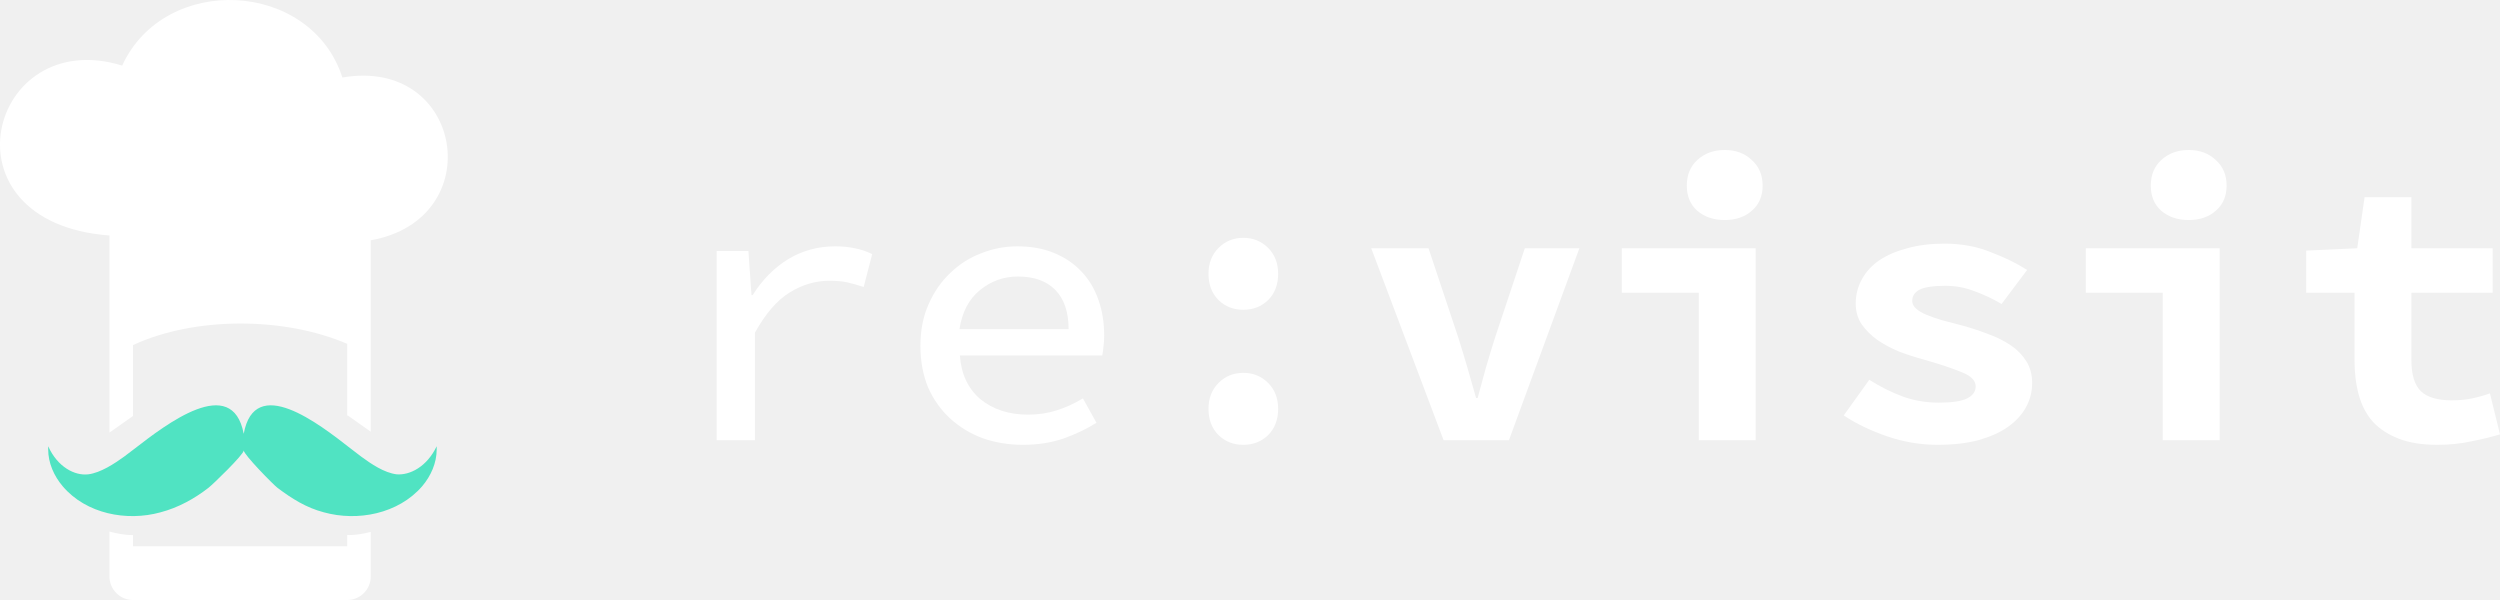
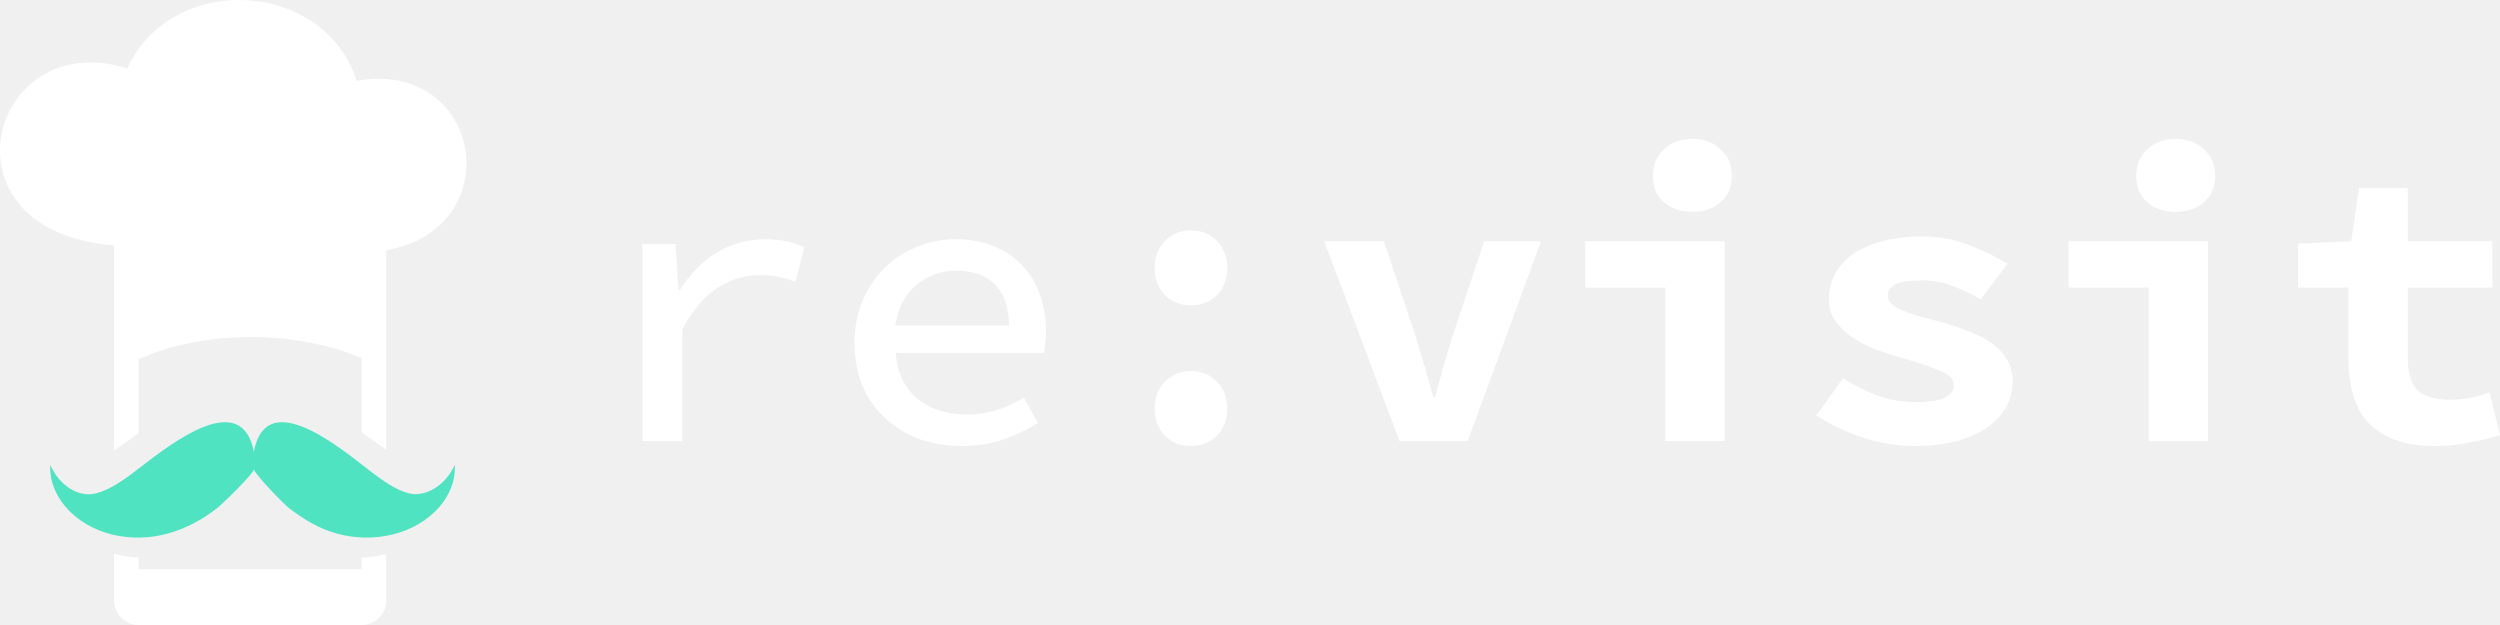
- <svg xmlns="http://www.w3.org/2000/svg" width="150" height="36" viewBox="0 0 150 36" fill="none">
+ <svg xmlns="http://www.w3.org/2000/svg" width="144" height="36" viewBox="0 0 144 36" fill="none">
  <path fill-rule="evenodd" clip-rule="evenodd" d="M6.567 14.13V25.956L7.98 24.957V20.705C11.681 18.989 17.039 18.999 20.832 20.63V24.983L20.85 24.916L22.245 25.903V14.417C29.386 13.154 27.811 3.391 20.544 4.651C18.651 -1.206 9.889 -1.628 7.33 3.936C-0.662 1.463 -3.77 13.353 6.567 14.13ZM22.245 31.913C21.82 32.026 21.29 32.123 20.832 32.1V32.777H7.98V32.103C7.512 32.113 6.982 32.008 6.567 31.893V34.587C6.567 35.367 7.2 36 7.98 36H20.832C21.612 36 22.245 35.367 22.245 34.587V31.913Z" fill="white" />
  <path d="M21.676 27.399C22.27 27.836 23.05 28.366 23.799 28.46C24.579 28.522 25.607 28.022 26.201 26.775V26.963C26.201 27.775 25.857 28.555 25.327 29.179C23.892 30.833 21.458 31.301 19.43 30.739C18.369 30.459 17.527 29.929 16.653 29.273C16.403 29.086 14.625 27.276 14.625 27.026C14.625 27.276 12.752 29.085 12.502 29.273C11.66 29.927 10.692 30.459 9.632 30.739C7.604 31.301 5.169 30.833 3.765 29.179C3.235 28.555 2.891 27.775 2.891 26.963V26.775C3.453 28.023 4.482 28.554 5.294 28.46C6.042 28.367 6.884 27.805 7.446 27.399C7.608 27.282 7.813 27.124 8.05 26.941L8.054 26.938C9.958 25.465 13.93 22.393 14.623 26.027C15.285 22.421 19.124 25.418 21.028 26.903C21.283 27.102 21.503 27.274 21.676 27.399Z" fill="#50E3C2" />
-   <path d="M43 15.059H44.904L45.089 17.705H45.159C45.747 16.777 46.459 16.057 47.295 15.546C48.146 15.036 49.082 14.78 50.103 14.78C50.552 14.78 50.947 14.819 51.287 14.896C51.628 14.958 51.976 15.074 52.332 15.245L51.821 17.218C51.434 17.094 51.102 17.001 50.823 16.939C50.545 16.877 50.189 16.846 49.755 16.846C48.935 16.846 48.146 17.078 47.388 17.543C46.629 18.007 45.933 18.812 45.298 19.957V26.411H43V15.059Z" fill="white" />
-   <path d="M55.225 20.746C55.225 19.818 55.387 18.99 55.712 18.262C56.037 17.52 56.471 16.893 57.012 16.382C57.554 15.856 58.173 15.461 58.869 15.198C59.566 14.92 60.285 14.78 61.028 14.78C61.864 14.78 62.599 14.912 63.234 15.175C63.884 15.438 64.433 15.809 64.882 16.289C65.331 16.753 65.671 17.318 65.903 17.984C66.135 18.634 66.251 19.354 66.251 20.143C66.251 20.375 66.236 20.599 66.205 20.816C66.19 21.017 66.166 21.187 66.135 21.327H57.593C57.67 22.441 58.08 23.315 58.823 23.95C59.581 24.569 60.533 24.878 61.678 24.878C62.297 24.878 62.87 24.793 63.396 24.623C63.938 24.453 64.464 24.213 64.975 23.904L65.787 25.366C65.199 25.737 64.534 26.055 63.791 26.318C63.063 26.565 62.259 26.689 61.377 26.689C60.525 26.689 59.721 26.558 58.962 26.294C58.219 26.016 57.569 25.621 57.012 25.111C56.455 24.6 56.014 23.981 55.689 23.253C55.38 22.511 55.225 21.675 55.225 20.746ZM64.116 19.748C64.116 18.727 63.853 17.945 63.327 17.404C62.8 16.862 62.05 16.591 61.075 16.591C60.224 16.591 59.465 16.862 58.8 17.404C58.134 17.945 57.724 18.727 57.569 19.748H64.116Z" fill="white" />
-   <path d="M72.51 16.428C72.51 15.794 72.711 15.275 73.114 14.873C73.516 14.471 74.011 14.27 74.6 14.27C75.188 14.27 75.683 14.471 76.085 14.873C76.488 15.275 76.689 15.794 76.689 16.428C76.689 17.078 76.488 17.605 76.085 18.007C75.683 18.394 75.188 18.587 74.6 18.587C74.011 18.587 73.516 18.394 73.114 18.007C72.711 17.605 72.51 17.078 72.51 16.428ZM72.51 24.53C72.51 23.896 72.711 23.377 73.114 22.975C73.516 22.573 74.011 22.371 74.6 22.371C75.188 22.371 75.683 22.573 76.085 22.975C76.488 23.377 76.689 23.896 76.689 24.53C76.689 25.18 76.488 25.706 76.085 26.109C75.683 26.496 75.188 26.689 74.6 26.689C74.011 26.689 73.516 26.496 73.114 26.109C72.711 25.706 72.51 25.18 72.51 24.53Z" fill="white" />
-   <path d="M82.274 14.896H85.71L87.521 20.328C87.706 20.917 87.884 21.505 88.055 22.093C88.225 22.681 88.395 23.277 88.565 23.88H88.658C88.828 23.277 88.991 22.681 89.146 22.093C89.316 21.505 89.494 20.917 89.68 20.328L91.49 14.896H94.763L90.538 26.411H86.615L82.274 14.896Z" fill="white" />
-   <path d="M97.308 14.896H105.34V26.411H101.928V17.566H97.308V14.896ZM103.483 13.202C102.817 13.202 102.268 13.016 101.835 12.645C101.417 12.273 101.208 11.77 101.208 11.136C101.208 10.501 101.417 9.99 101.835 9.604C102.268 9.201 102.817 9 103.483 9C104.148 9 104.69 9.201 105.108 9.604C105.541 9.99 105.758 10.501 105.758 11.136C105.758 11.77 105.541 12.273 105.108 12.645C104.69 13.016 104.148 13.202 103.483 13.202Z" fill="white" />
-   <path d="M112.156 22.789C112.821 23.207 113.487 23.54 114.152 23.787C114.833 24.035 115.561 24.159 116.334 24.159C117.124 24.159 117.689 24.074 118.029 23.904C118.37 23.733 118.54 23.493 118.54 23.184C118.54 22.828 118.253 22.542 117.681 22.325C117.124 22.093 116.381 21.845 115.452 21.582C114.942 21.443 114.439 21.28 113.943 21.095C113.464 20.893 113.03 20.661 112.643 20.398C112.257 20.12 111.939 19.802 111.692 19.446C111.459 19.09 111.343 18.68 111.343 18.216C111.343 17.69 111.467 17.202 111.715 16.753C111.962 16.305 112.311 15.925 112.759 15.616C113.224 15.306 113.781 15.067 114.431 14.896C115.096 14.711 115.839 14.618 116.659 14.618C117.681 14.618 118.609 14.788 119.445 15.129C120.296 15.454 121.024 15.809 121.627 16.196L120.095 18.239C119.569 17.93 119.027 17.674 118.47 17.473C117.913 17.256 117.333 17.148 116.729 17.148C116.002 17.148 115.483 17.226 115.174 17.38C114.88 17.535 114.733 17.759 114.733 18.053C114.733 18.224 114.81 18.378 114.965 18.518C115.12 18.657 115.329 18.781 115.592 18.889C115.855 18.997 116.164 19.106 116.52 19.214C116.892 19.307 117.278 19.408 117.681 19.516C118.253 19.671 118.795 19.849 119.306 20.05C119.817 20.236 120.265 20.46 120.652 20.723C121.039 20.986 121.349 21.303 121.581 21.675C121.813 22.046 121.929 22.48 121.929 22.975C121.929 23.501 121.805 23.989 121.558 24.437C121.31 24.886 120.946 25.281 120.467 25.621C120.002 25.946 119.414 26.209 118.702 26.411C118.006 26.596 117.193 26.689 116.265 26.689C115.228 26.689 114.214 26.519 113.224 26.178C112.233 25.838 111.367 25.42 110.624 24.925L112.156 22.789Z" fill="white" />
-   <path d="M125.147 14.896H133.179V26.411H129.766V17.566H125.147V14.896ZM131.322 13.202C130.656 13.202 130.107 13.016 129.674 12.645C129.256 12.273 129.047 11.77 129.047 11.136C129.047 10.501 129.256 9.99 129.674 9.604C130.107 9.201 130.656 9 131.322 9C131.987 9 132.529 9.201 132.947 9.604C133.38 9.99 133.597 10.501 133.597 11.136C133.597 11.77 133.38 12.273 132.947 12.645C132.529 13.016 131.987 13.202 131.322 13.202Z" fill="white" />
-   <path d="M141.271 17.566H138.37V15.036L141.434 14.896L141.875 11.832H144.684V14.896H149.559V17.566H144.684V21.605C144.684 22.487 144.877 23.114 145.264 23.486C145.651 23.842 146.263 24.02 147.098 24.02C147.547 24.02 147.957 23.981 148.329 23.904C148.7 23.826 149.056 23.726 149.396 23.602L150 26.062C149.489 26.217 148.917 26.356 148.282 26.48C147.663 26.619 146.982 26.689 146.239 26.689C145.326 26.689 144.552 26.565 143.918 26.318C143.283 26.07 142.765 25.73 142.363 25.296C141.976 24.848 141.697 24.314 141.527 23.695C141.357 23.076 141.271 22.387 141.271 21.628V17.566Z" fill="white" />
+   <path d="M37 14.059H38.904L39.089 16.705H39.159C39.747 15.777 40.459 15.057 41.295 14.546C42.146 14.036 43.082 13.78 44.103 13.78C44.552 13.78 44.947 13.819 45.287 13.896C45.628 13.958 45.976 14.074 46.332 14.245L45.821 16.218C45.434 16.094 45.102 16.001 44.823 15.939C44.545 15.877 44.189 15.846 43.755 15.846C42.935 15.846 42.146 16.078 41.388 16.543C40.629 17.007 39.933 17.812 39.298 18.957V25.411H37V14.059Z" fill="white" />
+   <path d="M49.225 19.746C49.225 18.818 49.387 17.99 49.712 17.262C50.037 16.52 50.471 15.893 51.012 15.382C51.554 14.856 52.173 14.461 52.869 14.198C53.566 13.92 54.285 13.78 55.028 13.78C55.864 13.78 56.599 13.912 57.234 14.175C57.884 14.438 58.433 14.809 58.882 15.289C59.331 15.754 59.671 16.318 59.903 16.984C60.135 17.634 60.252 18.354 60.252 19.143C60.252 19.375 60.236 19.599 60.205 19.816C60.19 20.017 60.166 20.187 60.135 20.327H51.593C51.67 21.441 52.08 22.315 52.823 22.95C53.581 23.569 54.533 23.878 55.678 23.878C56.297 23.878 56.87 23.793 57.396 23.623C57.938 23.453 58.464 23.213 58.975 22.904L59.787 24.366C59.199 24.737 58.534 25.055 57.791 25.318C57.063 25.565 56.259 25.689 55.377 25.689C54.525 25.689 53.721 25.558 52.962 25.294C52.219 25.016 51.569 24.621 51.012 24.111C50.455 23.6 50.014 22.981 49.689 22.253C49.38 21.511 49.225 20.675 49.225 19.746ZM58.116 18.748C58.116 17.727 57.853 16.945 57.327 16.404C56.8 15.862 56.05 15.591 55.075 15.591C54.224 15.591 53.465 15.862 52.8 16.404C52.134 16.945 51.724 17.727 51.569 18.748H58.116Z" fill="white" />
+   <path d="M66.51 15.428C66.51 14.794 66.711 14.275 67.114 13.873C67.516 13.471 68.011 13.27 68.6 13.27C69.188 13.27 69.683 13.471 70.085 13.873C70.488 14.275 70.689 14.794 70.689 15.428C70.689 16.078 70.488 16.605 70.085 17.007C69.683 17.394 69.188 17.587 68.6 17.587C68.011 17.587 67.516 17.394 67.114 17.007C66.711 16.605 66.51 16.078 66.51 15.428ZM66.51 23.53C66.51 22.896 66.711 22.377 67.114 21.975C67.516 21.573 68.011 21.371 68.6 21.371C69.188 21.371 69.683 21.573 70.085 21.975C70.488 22.377 70.689 22.896 70.689 23.53C70.689 24.18 70.488 24.706 70.085 25.109C69.683 25.496 69.188 25.689 68.6 25.689C68.011 25.689 67.516 25.496 67.114 25.109C66.711 24.706 66.51 24.18 66.51 23.53Z" fill="white" />
+   <path d="M76.274 13.896H79.71L81.521 19.328C81.706 19.917 81.884 20.505 82.055 21.093C82.225 21.681 82.395 22.277 82.565 22.88H82.658C82.828 22.277 82.991 21.681 83.146 21.093C83.316 20.505 83.494 19.917 83.68 19.328L85.49 13.896H88.763L84.538 25.411H80.615L76.274 13.896Z" fill="white" />
+   <path d="M91.308 13.896H99.34V25.411H95.928V16.566H91.308V13.896ZM97.483 12.202C96.817 12.202 96.268 12.016 95.835 11.645C95.417 11.273 95.208 10.77 95.208 10.136C95.208 9.501 95.417 8.99 95.835 8.604C96.268 8.201 96.817 8 97.483 8C98.148 8 98.69 8.201 99.108 8.604C99.541 8.99 99.758 9.501 99.758 10.136C99.758 10.77 99.541 11.273 99.108 11.645C98.69 12.016 98.148 12.202 97.483 12.202Z" fill="white" />
+   <path d="M106.156 21.789C106.821 22.207 107.487 22.54 108.152 22.787C108.833 23.035 109.561 23.159 110.334 23.159C111.124 23.159 111.689 23.074 112.029 22.904C112.37 22.733 112.54 22.493 112.54 22.184C112.54 21.828 112.253 21.542 111.681 21.325C111.124 21.093 110.381 20.845 109.452 20.582C108.942 20.443 108.439 20.28 107.943 20.095C107.464 19.893 107.03 19.661 106.643 19.398C106.257 19.12 105.939 18.802 105.692 18.446C105.459 18.09 105.343 17.68 105.343 17.216C105.343 16.69 105.467 16.202 105.715 15.754C105.962 15.305 106.311 14.925 106.759 14.616C107.224 14.306 107.781 14.067 108.431 13.896C109.096 13.711 109.839 13.618 110.659 13.618C111.681 13.618 112.609 13.788 113.445 14.129C114.296 14.454 115.024 14.809 115.627 15.196L114.095 17.239C113.569 16.93 113.027 16.674 112.47 16.473C111.913 16.256 111.333 16.148 110.729 16.148C110.002 16.148 109.483 16.226 109.174 16.38C108.88 16.535 108.733 16.759 108.733 17.053C108.733 17.224 108.81 17.378 108.965 17.518C109.12 17.657 109.329 17.781 109.592 17.889C109.855 17.997 110.164 18.106 110.52 18.214C110.892 18.307 111.278 18.408 111.681 18.516C112.253 18.671 112.795 18.849 113.306 19.05C113.817 19.236 114.265 19.46 114.652 19.723C115.039 19.986 115.349 20.303 115.581 20.675C115.813 21.046 115.929 21.48 115.929 21.975C115.929 22.501 115.805 22.989 115.558 23.437C115.31 23.886 114.946 24.281 114.467 24.621C114.002 24.946 113.414 25.209 112.702 25.411C112.006 25.596 111.193 25.689 110.265 25.689C109.228 25.689 108.214 25.519 107.224 25.178C106.233 24.838 105.367 24.42 104.624 23.925L106.156 21.789Z" fill="white" />
+   <path d="M119.147 13.896H127.179V25.411H123.766V16.566H119.147V13.896ZM125.322 12.202C124.656 12.202 124.107 12.016 123.674 11.645C123.256 11.273 123.047 10.77 123.047 10.136C123.047 9.501 123.256 8.99 123.674 8.604C124.107 8.201 124.656 8 125.322 8C125.987 8 126.529 8.201 126.947 8.604C127.38 8.99 127.597 9.501 127.597 10.136C127.597 10.77 127.38 11.273 126.947 11.645C126.529 12.016 125.987 12.202 125.322 12.202Z" fill="white" />
+   <path d="M135.271 16.566H132.37V14.036L135.434 13.896L135.875 10.832H138.684V13.896H143.559V16.566H138.684V20.605C138.684 21.487 138.877 22.114 139.264 22.486C139.651 22.842 140.263 23.02 141.098 23.02C141.547 23.02 141.957 22.981 142.329 22.904C142.7 22.826 143.056 22.726 143.396 22.602L144 25.062C143.489 25.217 142.917 25.356 142.282 25.48C141.663 25.619 140.982 25.689 140.239 25.689C139.326 25.689 138.552 25.565 137.918 25.318C137.283 25.07 136.765 24.73 136.363 24.296C135.976 23.848 135.697 23.314 135.527 22.695C135.357 22.076 135.271 21.387 135.271 20.628V16.566Z" fill="white" />
</svg>
